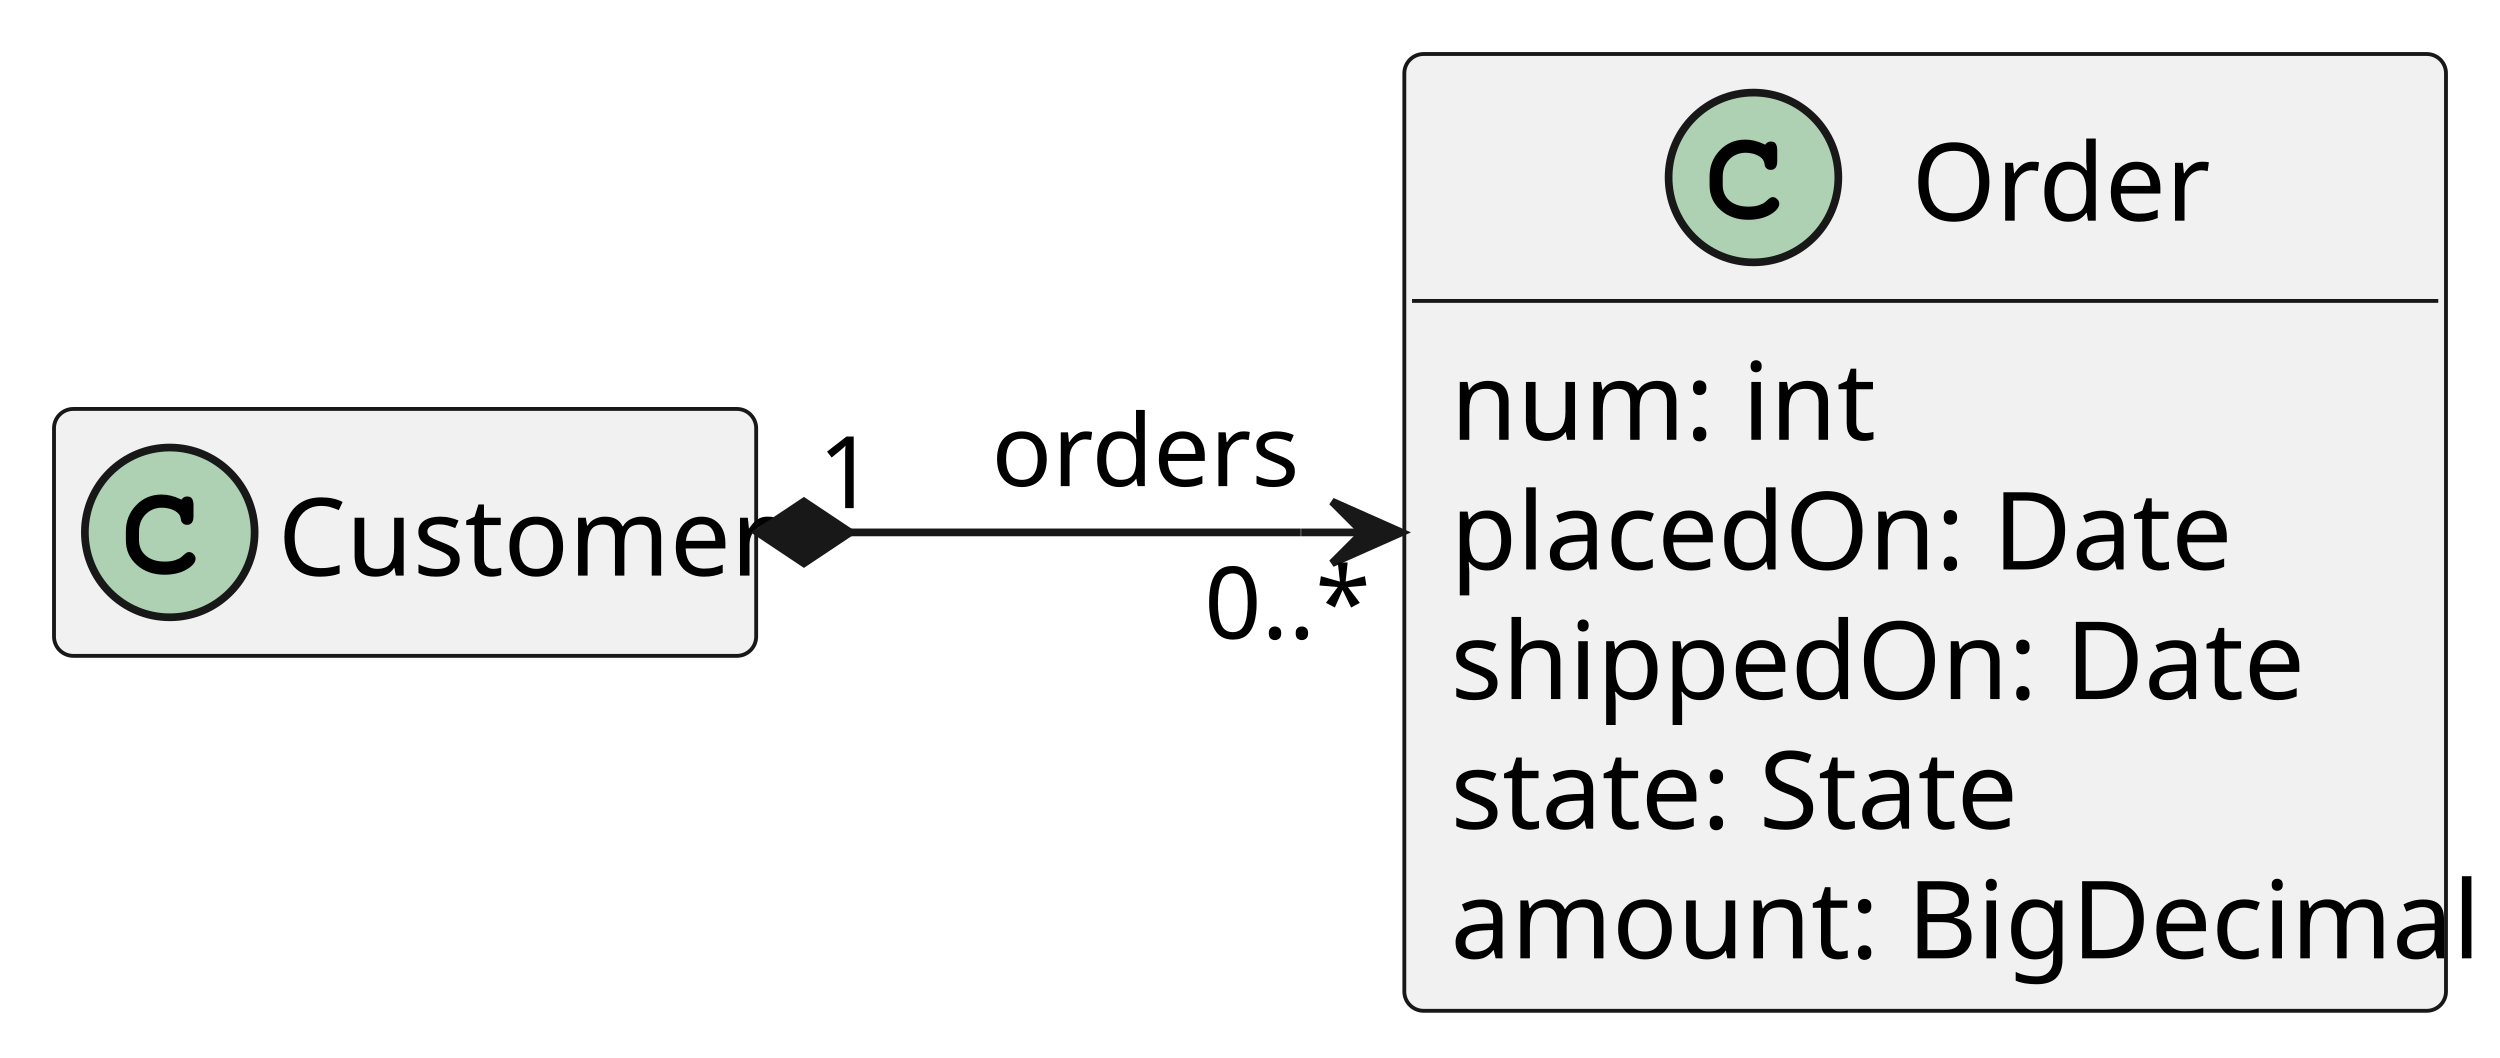
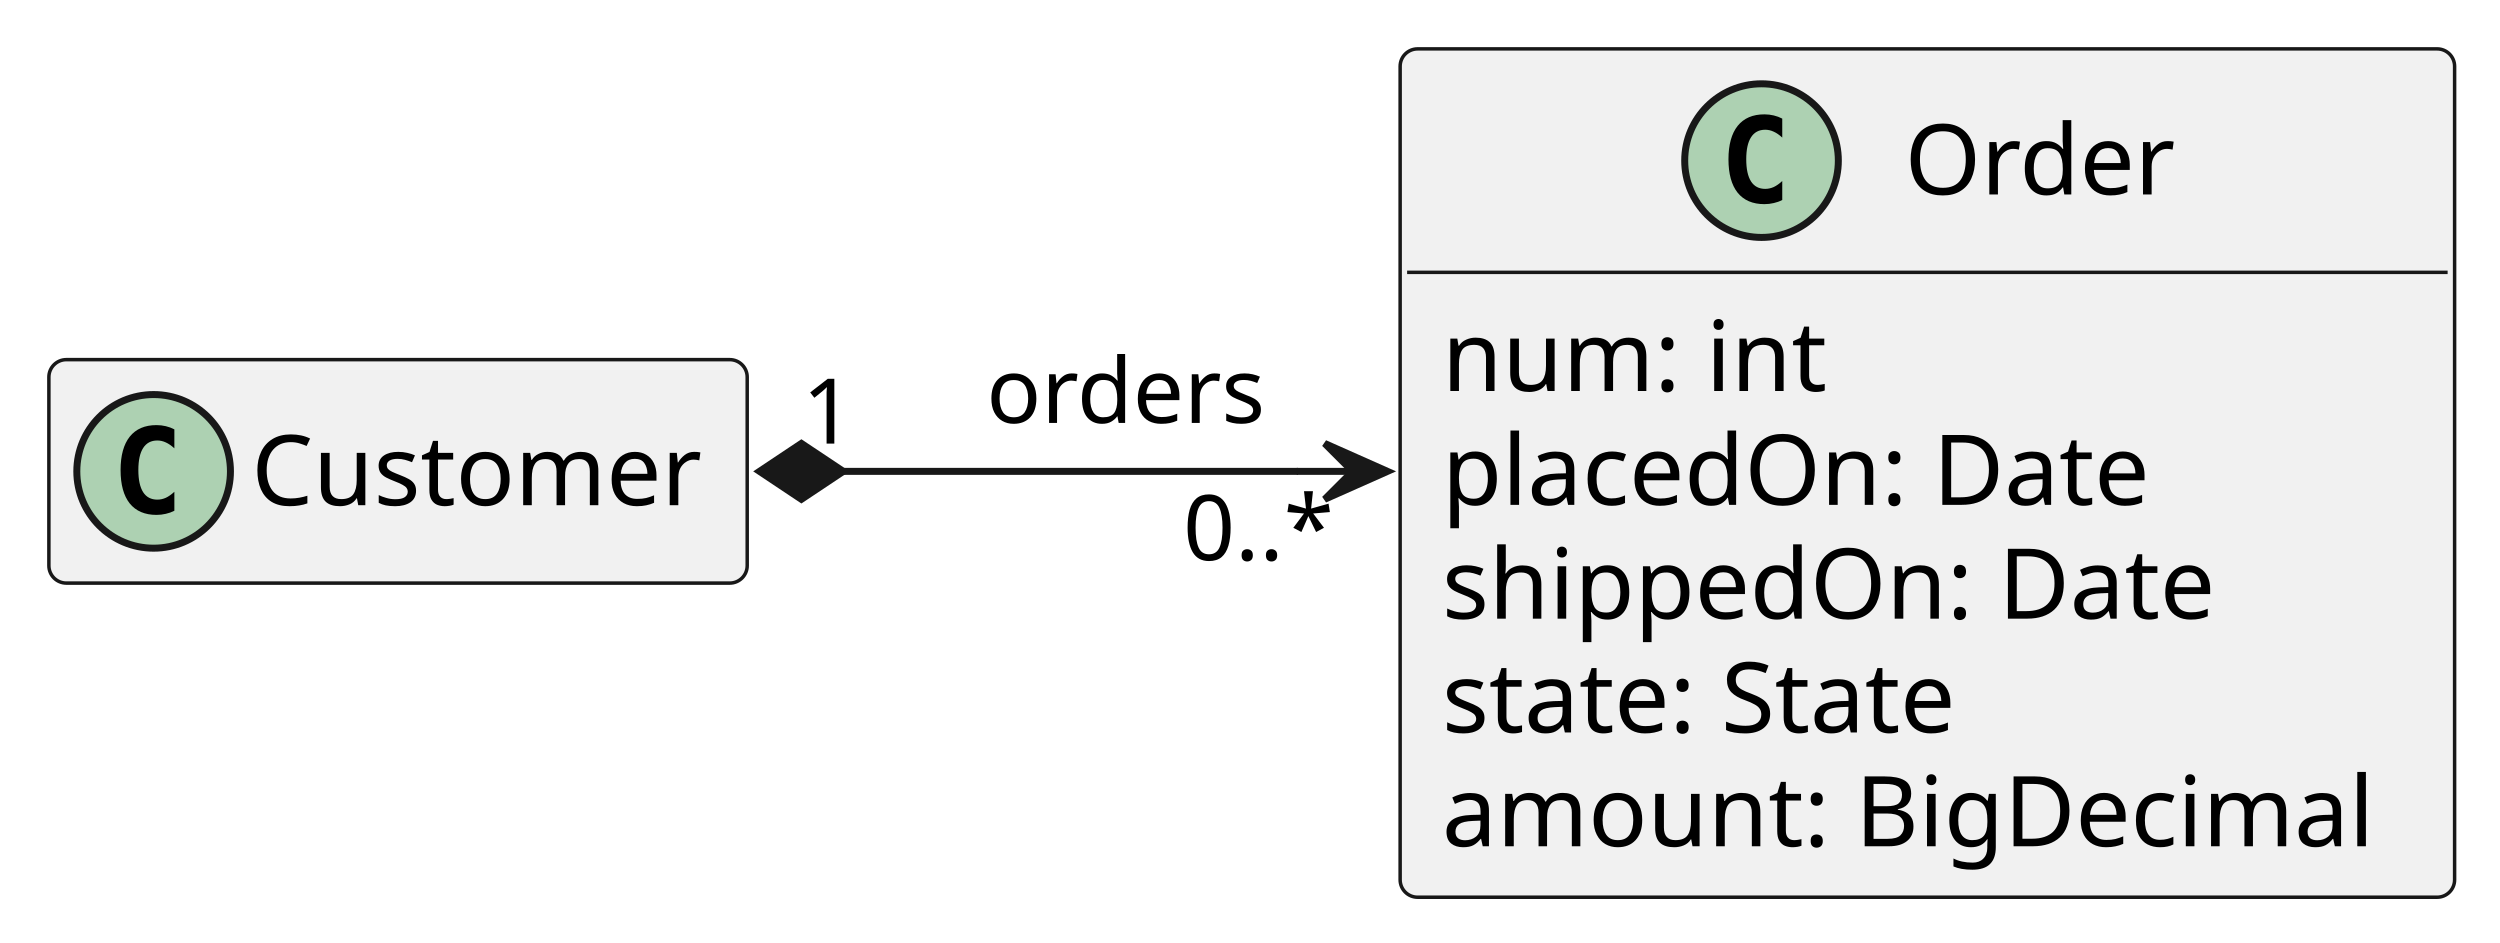
- <svg xmlns="http://www.w3.org/2000/svg" contentStyleType="text/css" height="137px" preserveAspectRatio="none" style="width:324px;height:137px;background:#FFFFFF;" version="1.1" viewBox="0 0 324 137" width="324px" zoomAndPan="magnify">
+ <svg xmlns="http://www.w3.org/2000/svg" contentStyleType="text/css" height="135px" preserveAspectRatio="none" style="width:358px;height:135px;background:#FFFFFF;" version="1.1" viewBox="0 0 358 135" width="358px" zoomAndPan="magnify">
  <defs />
  <g>
    <g id="elem_Customer">
-       <rect fill="#F1F1F1" height="32" id="Customer" rx="2.5" ry="2.5" style="stroke:#181818;stroke-width:0.5;" width="91" x="7" y="53" />
-       <ellipse cx="22" cy="69" fill="#ADD1B2" rx="11" ry="11" style="stroke:#181818;stroke-width:1.0;" />
-       <path d="M21.359,72.781 Q22.156,72.781 22.719,72.594 Q23.297,72.391 23.531,72.172 Q23.781,71.938 24.016,71.75 Q24.266,71.547 24.484,71.547 Q24.828,71.547 25.078,71.812 Q25.344,72.062 25.344,72.391 Q25.344,73.125 24.172,73.812 Q23.016,74.484 21.312,74.484 Q19.156,74.484 17.734,73.219 Q16.312,71.953 16.312,70.016 L16.312,68.891 Q16.312,66.859 17.641,65.484 Q18.969,64.094 20.938,64.094 Q22.125,64.094 23.344,64.672 L23.516,64.75 Q23.812,64.344 24.234,64.344 Q24.719,64.344 24.891,64.641 Q25.078,64.922 25.078,65.469 L25.078,66.891 Q25.078,68.016 24.234,68.016 Q23.922,68.016 23.719,67.844 Q23.531,67.672 23.484,67.531 Q23.453,67.375 23.406,67.109 Q23.297,66.594 22.781,66.281 Q22.266,65.969 21.812,65.891 Q21.375,65.797 21,65.797 Q19.719,65.797 18.859,66.672 Q18.016,67.547 18.016,68.891 L18.016,69.984 Q18.016,71.266 18.922,72.031 Q19.828,72.781 21.359,72.781 Z " fill="#000000" />
-       <text fill="#000000" font-family="sans-serif" font-size="14" lengthAdjust="spacing" textLength="59" x="36" y="74.6">Customer</text>
+       <rect fill="#F1F1F1" height="32" id="Customer" rx="2.5" ry="2.5" style="stroke:#181818;stroke-width:0.5;" width="100" x="7" y="51.5" />
+       <ellipse cx="22" cy="67.5" fill="#ADD1B2" rx="11" ry="11" style="stroke:#181818;stroke-width:1.0;" />
+       <path d="M24.969,73.141 Q24.391,73.438 23.75,73.578 Q23.109,73.734 22.406,73.734 Q19.906,73.734 18.578,72.094 Q17.266,70.438 17.266,67.312 Q17.266,64.188 18.578,62.531 Q19.906,60.875 22.406,60.875 Q23.109,60.875 23.75,61.031 Q24.406,61.188 24.969,61.484 L24.969,64.203 Q24.344,63.625 23.75,63.359 Q23.156,63.078 22.531,63.078 Q21.188,63.078 20.5,64.156 Q19.812,65.219 19.812,67.312 Q19.812,69.406 20.5,70.484 Q21.188,71.547 22.531,71.547 Q23.156,71.547 23.75,71.281 Q24.344,71 24.969,70.422 L24.969,73.141 Z " fill="#000000" />
+       <text fill="#000000" font-family="sans-serif" font-size="14" lengthAdjust="spacing" textLength="68" x="36" y="72.347">Customer</text>
    </g>
    <g id="elem_Order">
-       <rect codeLine="5" fill="#F1F1F1" height="124" id="Order" rx="2.5" ry="2.5" style="stroke:#181818;stroke-width:0.5;" width="135" x="182" y="7" />
-       <ellipse cx="227.25" cy="23" fill="#ADD1B2" rx="11" ry="11" style="stroke:#181818;stroke-width:1.0;" />
-       <path d="M226.609,26.781 Q227.406,26.781 227.969,26.594 Q228.547,26.391 228.781,26.172 Q229.031,25.938 229.266,25.75 Q229.516,25.547 229.734,25.547 Q230.078,25.547 230.328,25.812 Q230.594,26.062 230.594,26.391 Q230.594,27.125 229.422,27.812 Q228.266,28.484 226.562,28.484 Q224.406,28.484 222.984,27.219 Q221.562,25.953 221.562,24.016 L221.562,22.891 Q221.562,20.859 222.891,19.484 Q224.219,18.094 226.188,18.094 Q227.375,18.094 228.594,18.672 L228.766,18.75 Q229.062,18.344 229.484,18.344 Q229.969,18.344 230.141,18.641 Q230.328,18.922 230.328,19.469 L230.328,20.891 Q230.328,22.016 229.484,22.016 Q229.172,22.016 228.969,21.844 Q228.781,21.672 228.734,21.531 Q228.703,21.375 228.656,21.109 Q228.547,20.594 228.031,20.281 Q227.516,19.969 227.062,19.891 Q226.625,19.797 226.25,19.797 Q224.969,19.797 224.109,20.672 Q223.266,21.547 223.266,22.891 L223.266,23.984 Q223.266,25.266 224.172,26.031 Q225.078,26.781 226.609,26.781 Z " fill="#000000" />
-       <text fill="#000000" font-family="sans-serif" font-size="14" lengthAdjust="spacing" textLength="36" x="247.75" y="28.6">Order</text>
-       <line style="stroke:#181818;stroke-width:0.5;" x1="183" x2="316" y1="39" y2="39" />
-       <text fill="#000000" font-family="sans-serif" font-size="14" lengthAdjust="spacing" textLength="50" x="188" y="57">num: int</text>
-       <text fill="#000000" font-family="sans-serif" font-size="14" lengthAdjust="spacing" textLength="97" x="188" y="73.8">placedOn: Date</text>
-       <text fill="#000000" font-family="sans-serif" font-size="14" lengthAdjust="spacing" textLength="105" x="188" y="90.6">shippedOn: Date</text>
-       <text fill="#000000" font-family="sans-serif" font-size="14" lengthAdjust="spacing" textLength="70" x="188" y="107.4">state: State</text>
-       <text fill="#000000" font-family="sans-serif" font-size="14" lengthAdjust="spacing" textLength="123" x="188" y="124.2">amount: BigDecimal</text>
+       <rect codeLine="5" fill="#F1F1F1" height="121.484" id="Order" rx="2.5" ry="2.5" style="stroke:#181818;stroke-width:0.5;" width="151" x="200.5" y="7" />
+       <ellipse cx="252.25" cy="23" fill="#ADD1B2" rx="11" ry="11" style="stroke:#181818;stroke-width:1.0;" />
+       <path d="M255.219,28.641 Q254.641,28.938 254,29.078 Q253.359,29.234 252.656,29.234 Q250.156,29.234 248.828,27.594 Q247.516,25.938 247.516,22.812 Q247.516,19.688 248.828,18.031 Q250.156,16.375 252.656,16.375 Q253.359,16.375 254,16.531 Q254.656,16.688 255.219,16.984 L255.219,19.703 Q254.594,19.125 254,18.859 Q253.406,18.578 252.781,18.578 Q251.438,18.578 250.75,19.656 Q250.062,20.719 250.062,22.812 Q250.062,24.906 250.75,25.984 Q251.438,27.047 252.781,27.047 Q253.406,27.047 254,26.781 Q254.594,26.5 255.219,25.922 L255.219,28.641 Z " fill="#000000" />
+       <text fill="#000000" font-family="sans-serif" font-size="14" lengthAdjust="spacing" textLength="39" x="272.75" y="27.847">Order</text>
+       <line style="stroke:#181818;stroke-width:0.5;" x1="201.5" x2="350.5" y1="39" y2="39" />
+       <text fill="#000000" font-family="sans-serif" font-size="14" lengthAdjust="spacing" textLength="57" x="206.5" y="55.995">num: int</text>
+       <text fill="#000000" font-family="sans-serif" font-size="14" lengthAdjust="spacing" textLength="108" x="206.5" y="72.292">placedOn: Date</text>
+       <text fill="#000000" font-family="sans-serif" font-size="14" lengthAdjust="spacing" textLength="118" x="206.5" y="88.589">shippedOn: Date</text>
+       <text fill="#000000" font-family="sans-serif" font-size="14" lengthAdjust="spacing" textLength="80" x="206.5" y="104.886">state: State</text>
+       <text fill="#000000" font-family="sans-serif" font-size="14" lengthAdjust="spacing" textLength="139" x="206.5" y="121.183">amount: BigDecimal</text>
    </g>
    <g id="link_Customer_Order">
-       <path codeLine="3" d="M110.19,69 C110.19,69 149.46,69 168.58,69 " fill="none" id="Customer-Order" style="stroke:#181818;stroke-width:1.0;" />
-       <polygon fill="#181818" points="181.63,69,172.63,65,176.63,69,172.63,73,181.63,69" style="stroke:#181818;stroke-width:1.0;" />
-       <line style="stroke:#181818;stroke-width:1.0;" x1="176.63" x2="168.63" y1="69" y2="69" />
-       <polygon fill="#181818" points="98.19,69,104.19,73,110.19,69,104.19,65,98.19,69" style="stroke:#181818;stroke-width:1.0;" />
-       <text fill="#000000" font-family="sans-serif" font-size="13" lengthAdjust="spacing" textLength="35" x="128.5" y="63">orders</text>
-       <text fill="#000000" font-family="sans-serif" font-size="13" lengthAdjust="spacing" textLength="7" x="106.03" y="65.853">1</text>
-       <text fill="#000000" font-family="sans-serif" font-size="13" lengthAdjust="spacing" textLength="18" x="156.063" y="82.768">0..*</text>
+       <path codeLine="3" d="M120.76,67.5 C120.76,67.5 164.35,67.5 185.88,67.5 " fill="none" id="Customer-Order" style="stroke:#181818;stroke-width:1.0;" />
+       <polygon fill="#181818" points="108.76,67.5,114.76,71.5,120.76,67.5,114.76,63.5,108.76,67.5" style="stroke:#181818;stroke-width:1.0;" />
+       <polygon fill="#181818" points="198.69,67.5,189.69,63.5,193.69,67.5,189.69,71.5,198.69,67.5" style="stroke:#181818;stroke-width:1.0;" />
+       <line style="stroke:#181818;stroke-width:1.0;" x1="193.69" x2="185.69" y1="67.5" y2="67.5" />
+       <text fill="#000000" font-family="sans-serif" font-size="13" lengthAdjust="spacing" textLength="41" x="141.25" y="60.567">orders</text>
+       <text fill="#000000" font-family="sans-serif" font-size="13" lengthAdjust="spacing" textLength="8" x="114.868" y="63.522">1</text>
+       <text fill="#000000" font-family="sans-serif" font-size="13" lengthAdjust="spacing" textLength="23" x="169.425" y="80.219">0..*</text>
    </g>
  </g>
</svg>
